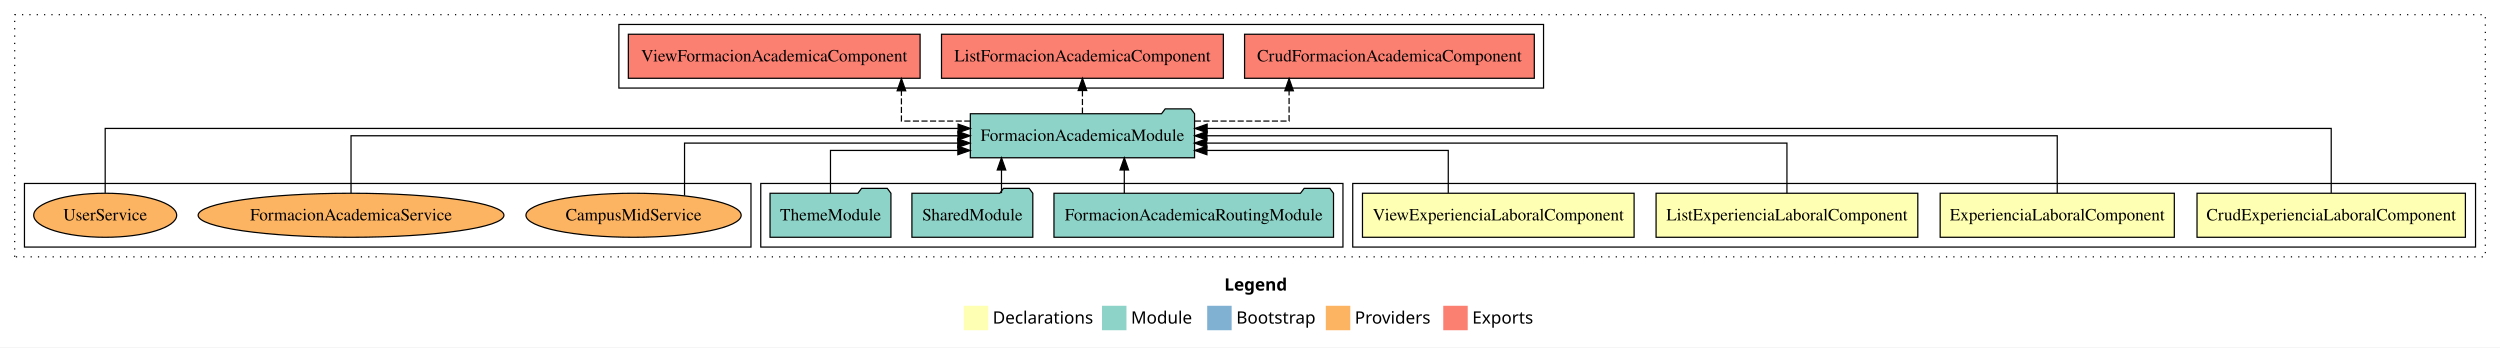
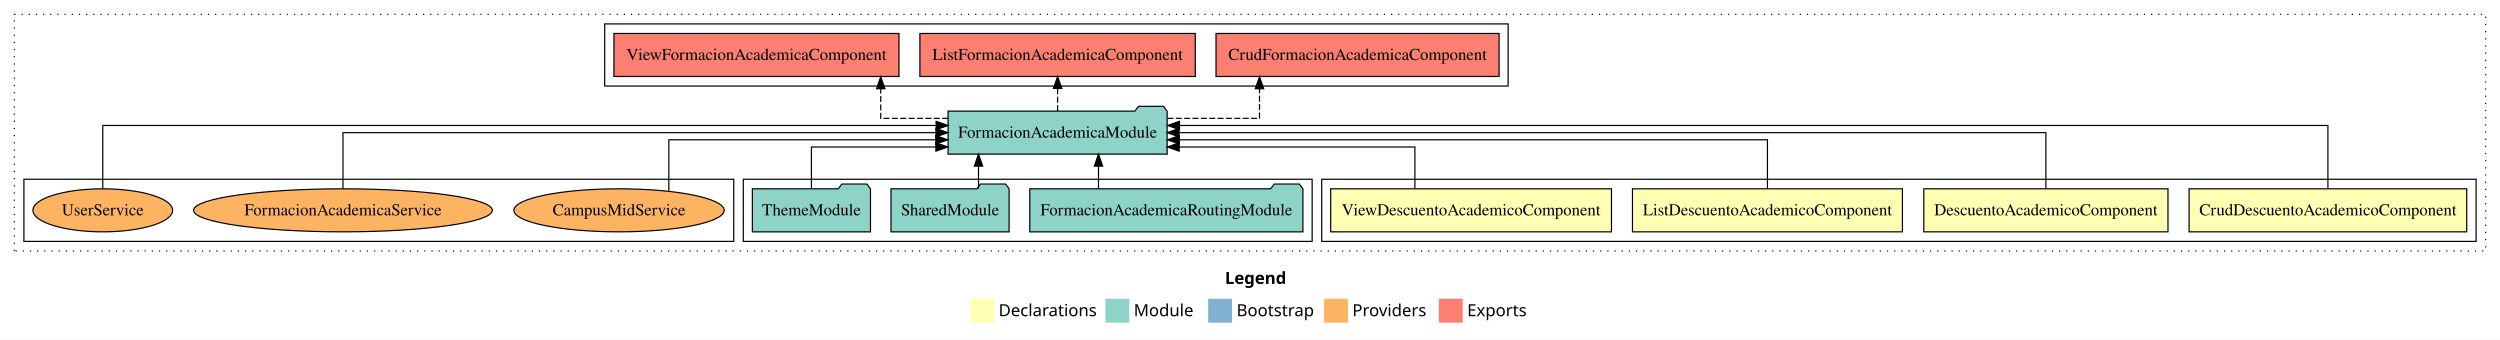
- <svg xmlns="http://www.w3.org/2000/svg" width="2044pt" height="284pt" viewBox="0.00 0.00 2044.00 284.00">
+ <svg xmlns="http://www.w3.org/2000/svg" width="2092pt" height="284pt" viewBox="0.00 0.00 2092.00 284.00">
  <g id="graph0" class="graph" transform="scale(1 1) rotate(0) translate(4 280)">
-     <polygon fill="#ffffff" stroke="transparent" points="-4,4 -4,-280 2040,-280 2040,4 -4,4" />
-     <text text-anchor="start" x="997.009" y="-42.4" font-family="sans-serif" font-weight="bold" font-size="14.00" fill="#000000">Legend</text>
-     <polygon fill="#ffffb3" stroke="transparent" points="784,-10 784,-30 804,-30 804,-10 784,-10" />
-     <text text-anchor="start" x="807.629" y="-15.4" font-family="sans-serif" font-size="14.00" fill="#000000">  Declarations</text>
-     <polygon fill="#8dd3c7" stroke="transparent" points="897,-10 897,-30 917,-30 917,-10 897,-10" />
-     <text text-anchor="start" x="920.725" y="-15.4" font-family="sans-serif" font-size="14.00" fill="#000000">  Module</text>
-     <polygon fill="#80b1d3" stroke="transparent" points="983,-10 983,-30 1003,-30 1003,-10 983,-10" />
-     <text text-anchor="start" x="1006.781" y="-15.4" font-family="sans-serif" font-size="14.00" fill="#000000">  Bootstrap</text>
-     <polygon fill="#fdb462" stroke="transparent" points="1080,-10 1080,-30 1100,-30 1100,-10 1080,-10" />
-     <text text-anchor="start" x="1103.673" y="-15.4" font-family="sans-serif" font-size="14.00" fill="#000000">  Providers</text>
-     <polygon fill="#fb8072" stroke="transparent" points="1176,-10 1176,-30 1196,-30 1196,-10 1176,-10" />
-     <text text-anchor="start" x="1199.726" y="-15.4" font-family="sans-serif" font-size="14.00" fill="#000000">  Exports</text>
+     <polygon fill="#ffffff" stroke="transparent" points="-4,4 -4,-280 2088,-280 2088,4 -4,4" />
+     <text text-anchor="start" x="1021.009" y="-42.4" font-family="sans-serif" font-weight="bold" font-size="14.00" fill="#000000">Legend</text>
+     <polygon fill="#ffffb3" stroke="transparent" points="808,-10 808,-30 828,-30 828,-10 808,-10" />
+     <text text-anchor="start" x="831.629" y="-15.4" font-family="sans-serif" font-size="14.00" fill="#000000">  Declarations</text>
+     <polygon fill="#8dd3c7" stroke="transparent" points="921,-10 921,-30 941,-30 941,-10 921,-10" />
+     <text text-anchor="start" x="944.725" y="-15.4" font-family="sans-serif" font-size="14.00" fill="#000000">  Module</text>
+     <polygon fill="#80b1d3" stroke="transparent" points="1007,-10 1007,-30 1027,-30 1027,-10 1007,-10" />
+     <text text-anchor="start" x="1030.781" y="-15.4" font-family="sans-serif" font-size="14.00" fill="#000000">  Bootstrap</text>
+     <polygon fill="#fdb462" stroke="transparent" points="1104,-10 1104,-30 1124,-30 1124,-10 1104,-10" />
+     <text text-anchor="start" x="1127.673" y="-15.4" font-family="sans-serif" font-size="14.00" fill="#000000">  Providers</text>
+     <polygon fill="#fb8072" stroke="transparent" points="1200,-10 1200,-30 1220,-30 1220,-10 1200,-10" />
+     <text text-anchor="start" x="1223.726" y="-15.4" font-family="sans-serif" font-size="14.00" fill="#000000">  Exports</text>
    <g id="clust1" class="cluster">
-       <polygon fill="none" stroke="#000000" stroke-dasharray="1,5" points="8,-70 8,-268 2028,-268 2028,-70 8,-70" />
+       <polygon fill="none" stroke="#000000" stroke-dasharray="1,5" points="8,-70 8,-268 2076,-268 2076,-70 8,-70" />
    </g>
    <g id="clust2" class="cluster">
-       <polygon fill="none" stroke="#000000" points="1102,-78 1102,-130 2020,-130 2020,-78 1102,-78" />
+       <polygon fill="none" stroke="#000000" points="1102,-78 1102,-130 2068,-130 2068,-78 1102,-78" />
    </g>
    <g id="clust7" class="cluster">
      <polygon fill="none" stroke="#000000" points="618,-78 618,-130 1094,-130 1094,-78 618,-78" />
    </g>
    <g id="clust8" class="cluster">
      <polygon fill="none" stroke="#000000" points="502,-208 502,-260 1258,-260 1258,-208 502,-208" />
    </g>
    <g id="clust10" class="cluster">
      <polygon fill="none" stroke="#000000" points="16,-78 16,-130 610,-130 610,-78 16,-78" />
    </g>
    <g id="node1" class="node">
-       <polygon fill="#ffffb3" stroke="#000000" points="2011.716,-122 1792.284,-122 1792.284,-86 2011.716,-86 2011.716,-122" />
-       <text text-anchor="middle" x="1902" y="-99.8" font-family="Times,serif" font-size="14.00" fill="#000000">CrudExperienciaLaboralComponent</text>
+       <polygon fill="#ffffb3" stroke="#000000" points="2060.162,-122 1827.839,-122 1827.839,-86 2060.162,-86 2060.162,-122" />
+       <text text-anchor="middle" x="1944" y="-99.8" font-family="Times,serif" font-size="14.00" fill="#000000">CrudDescuentoAcademicoComponent</text>
    </g>
    <g id="node5" class="node">
      <polygon fill="#8dd3c7" stroke="#000000" points="972.664,-187 969.664,-191 948.664,-191 945.664,-187 789.336,-187 789.336,-151 972.664,-151 972.664,-187" />
      <text text-anchor="middle" x="881" y="-164.8" font-family="Times,serif" font-size="14.00" fill="#000000">FormacionAcademicaModule</text>
    </g>
    <g id="edge1" class="edge">
-       <path fill="none" stroke="#000000" d="M1902,-122.284C1902,-143.321 1902,-175 1902,-175 1902,-175 982.956,-175 982.956,-175" />
-       <polygon fill="#000000" stroke="#000000" points="982.956,-171.5 972.956,-175 982.956,-178.5 982.956,-171.5" />
+       <path fill="none" stroke="#000000" d="M1944,-122.284C1944,-143.321 1944,-175 1944,-175 1944,-175 983.012,-175 983.012,-175" />
+       <polygon fill="#000000" stroke="#000000" points="983.012,-171.5 973.012,-175 983.012,-178.5 983.012,-171.5" />
    </g>
    <g id="node2" class="node">
-       <polygon fill="#ffffb3" stroke="#000000" points="1773.718,-122 1582.282,-122 1582.282,-86 1773.718,-86 1773.718,-122" />
-       <text text-anchor="middle" x="1678" y="-99.8" font-family="Times,serif" font-size="14.00" fill="#000000">ExperienciaLaboralComponent</text>
+       <polygon fill="#ffffb3" stroke="#000000" points="1810.164,-122 1605.836,-122 1605.836,-86 1810.164,-86 1810.164,-122" />
+       <text text-anchor="middle" x="1708" y="-99.8" font-family="Times,serif" font-size="14.00" fill="#000000">DescuentoAcademicoComponent</text>
    </g>
    <g id="edge2" class="edge">
-       <path fill="none" stroke="#000000" d="M1678,-122.106C1678,-141.339 1678,-169 1678,-169 1678,-169 982.815,-169 982.815,-169" />
-       <polygon fill="#000000" stroke="#000000" points="982.815,-165.5 972.815,-169 982.815,-172.5 982.815,-165.5" />
+       <path fill="none" stroke="#000000" d="M1708,-122.106C1708,-141.339 1708,-169 1708,-169 1708,-169 982.663,-169 982.663,-169" />
+       <polygon fill="#000000" stroke="#000000" points="982.663,-165.5 972.663,-169 982.663,-172.5 982.663,-165.5" />
    </g>
    <g id="node3" class="node">
-       <polygon fill="#ffffb3" stroke="#000000" points="1563.997,-122 1350.003,-122 1350.003,-86 1563.997,-86 1563.997,-122" />
-       <text text-anchor="middle" x="1457" y="-99.8" font-family="Times,serif" font-size="14.00" fill="#000000">ListExperienciaLaboralComponent</text>
+       <polygon fill="#ffffb3" stroke="#000000" points="1587.943,-122 1362.057,-122 1362.057,-86 1587.943,-86 1587.943,-122" />
+       <text text-anchor="middle" x="1475" y="-99.8" font-family="Times,serif" font-size="14.00" fill="#000000">ListDescuentoAcademicoComponent</text>
    </g>
    <g id="edge3" class="edge">
-       <path fill="none" stroke="#000000" d="M1457,-122.022C1457,-139.373 1457,-163 1457,-163 1457,-163 982.587,-163 982.587,-163" />
-       <polygon fill="#000000" stroke="#000000" points="982.587,-159.5 972.587,-163 982.587,-166.5 982.587,-159.5" />
+       <path fill="none" stroke="#000000" d="M1475,-122.022C1475,-139.373 1475,-163 1475,-163 1475,-163 982.836,-163 982.836,-163" />
+       <polygon fill="#000000" stroke="#000000" points="982.836,-159.5 972.836,-163 982.836,-166.5 982.836,-159.5" />
    </g>
    <g id="node4" class="node">
-       <polygon fill="#ffffb3" stroke="#000000" points="1332.037,-122 1109.963,-122 1109.963,-86 1332.037,-86 1332.037,-122" />
-       <text text-anchor="middle" x="1221" y="-99.8" font-family="Times,serif" font-size="14.00" fill="#000000">ViewExperienciaLaboralComponent</text>
+       <polygon fill="#ffffb3" stroke="#000000" points="1344.483,-122 1109.517,-122 1109.517,-86 1344.483,-86 1344.483,-122" />
+       <text text-anchor="middle" x="1227" y="-99.8" font-family="Times,serif" font-size="14.00" fill="#000000">ViewDescuentoAcademicoComponent</text>
    </g>
    <g id="edge4" class="edge">
-       <path fill="none" stroke="#000000" d="M1180.102,-122.24C1180.102,-137.571 1180.102,-157 1180.102,-157 1180.102,-157 982.773,-157 982.773,-157" />
-       <polygon fill="#000000" stroke="#000000" points="982.773,-153.5 972.773,-157 982.773,-160.5 982.773,-153.5" />
+       <path fill="none" stroke="#000000" d="M1179.99,-122.24C1179.99,-137.571 1179.99,-157 1179.99,-157 1179.99,-157 982.739,-157 982.739,-157" />
+       <polygon fill="#000000" stroke="#000000" points="982.739,-153.5 972.739,-157 982.739,-160.5 982.739,-153.5" />
    </g>
    <g id="node9" class="node">
      <polygon fill="#fb8072" stroke="#000000" points="1250.444,-252 1013.556,-252 1013.556,-216 1250.444,-216 1250.444,-252" />
      <text text-anchor="middle" x="1132" y="-229.8" font-family="Times,serif" font-size="14.00" fill="#000000">CrudFormacionAcademicaComponent </text>
    </g>
    <g id="edge8" class="edge">
      <path fill="none" stroke="#000000" stroke-dasharray="5,2" d="M972.896,-181C1012.525,-181 1049.959,-181 1049.959,-181 1049.959,-181 1049.959,-205.76 1049.959,-205.76" />
      <polygon fill="#000000" stroke="#000000" points="1046.46,-205.76 1049.959,-215.76 1053.46,-205.76 1046.46,-205.76" />
    </g>
    <g id="node10" class="node">
      <polygon fill="#fb8072" stroke="#000000" points="996.225,-252 765.775,-252 765.775,-216 996.225,-216 996.225,-252" />
      <text text-anchor="middle" x="881" y="-229.8" font-family="Times,serif" font-size="14.00" fill="#000000">ListFormacionAcademicaComponent </text>
    </g>
    <g id="edge9" class="edge">
      <path fill="none" stroke="#000000" stroke-dasharray="5,2" d="M881,-187.106C881,-187.106 881,-205.991 881,-205.991" />
      <polygon fill="#000000" stroke="#000000" points="877.5,-205.991 881,-215.991 884.5,-205.991 877.5,-205.991" />
    </g>
    <g id="node11" class="node">
      <polygon fill="#fb8072" stroke="#000000" points="748.265,-252 509.735,-252 509.735,-216 748.265,-216 748.265,-252" />
      <text text-anchor="middle" x="629" y="-229.8" font-family="Times,serif" font-size="14.00" fill="#000000">ViewFormacionAcademicaComponent </text>
    </g>
    <g id="edge10" class="edge">
      <path fill="none" stroke="#000000" stroke-dasharray="5,2" d="M789.375,-181C759.097,-181 733,-181 733,-181 733,-181 733,-205.76 733,-205.76" />
      <polygon fill="#000000" stroke="#000000" points="729.5,-205.76 733,-215.76 736.5,-205.76 729.5,-205.76" />
    </g>
    <g id="node6" class="node">
      <polygon fill="#8dd3c7" stroke="#000000" points="1086.282,-122 1083.282,-126 1062.282,-126 1059.282,-122 857.718,-122 857.718,-86 1086.282,-86 1086.282,-122" />
      <text text-anchor="middle" x="972" y="-99.8" font-family="Times,serif" font-size="14.00" fill="#000000">FormacionAcademicaRoutingModule</text>
    </g>
    <g id="edge5" class="edge">
      <path fill="none" stroke="#000000" d="M915.221,-122.106C915.221,-122.106 915.221,-140.991 915.221,-140.991" />
      <polygon fill="#000000" stroke="#000000" points="911.721,-140.991 915.221,-150.991 918.721,-140.991 911.721,-140.991" />
    </g>
    <g id="node7" class="node">
      <polygon fill="#8dd3c7" stroke="#000000" points="840.423,-122 837.423,-126 816.423,-126 813.423,-122 741.577,-122 741.577,-86 840.423,-86 840.423,-122" />
      <text text-anchor="middle" x="791" y="-99.8" font-family="Times,serif" font-size="14.00" fill="#000000">SharedModule</text>
    </g>
    <g id="edge6" class="edge">
      <path fill="none" stroke="#000000" d="M814.814,-122.106C814.814,-122.106 814.814,-140.991 814.814,-140.991" />
      <polygon fill="#000000" stroke="#000000" points="811.315,-140.991 814.814,-150.991 818.315,-140.991 811.315,-140.991" />
    </g>
    <g id="node8" class="node">
      <polygon fill="#8dd3c7" stroke="#000000" points="724.423,-122 721.423,-126 700.423,-126 697.423,-122 625.577,-122 625.577,-86 724.423,-86 724.423,-122" />
      <text text-anchor="middle" x="675" y="-99.8" font-family="Times,serif" font-size="14.00" fill="#000000">ThemeModule</text>
    </g>
    <g id="edge7" class="edge">
      <path fill="none" stroke="#000000" d="M675,-122.24C675,-137.571 675,-157 675,-157 675,-157 779.146,-157 779.146,-157" />
      <polygon fill="#000000" stroke="#000000" points="779.146,-160.5 789.146,-157 779.146,-153.5 779.146,-160.5" />
    </g>
    <g id="node12" class="node">
      <ellipse fill="#fdb462" stroke="#000000" cx="514" cy="-104" rx="87.98" ry="18" />
      <text text-anchor="middle" x="514" y="-99.8" font-family="Times,serif" font-size="14.00" fill="#000000">CampusMidService</text>
    </g>
    <g id="edge11" class="edge">
      <path fill="none" stroke="#000000" d="M555.678,-120.122C555.678,-137.591 555.678,-163 555.678,-163 555.678,-163 779.08,-163 779.08,-163" />
      <polygon fill="#000000" stroke="#000000" points="779.08,-166.5 789.08,-163 779.08,-159.5 779.08,-166.5" />
    </g>
    <g id="node13" class="node">
      <ellipse fill="#fdb462" stroke="#000000" cx="283" cy="-104" rx="125.018" ry="18" />
      <text text-anchor="middle" x="283" y="-99.8" font-family="Times,serif" font-size="14.00" fill="#000000">FormacionAcademicaService</text>
    </g>
    <g id="edge12" class="edge">
      <path fill="none" stroke="#000000" d="M283,-122.106C283,-141.339 283,-169 283,-169 283,-169 779.2,-169 779.2,-169" />
      <polygon fill="#000000" stroke="#000000" points="779.2,-172.5 789.2,-169 779.2,-165.5 779.2,-172.5" />
    </g>
    <g id="node14" class="node">
      <ellipse fill="#fdb462" stroke="#000000" cx="82" cy="-104" rx="58.441" ry="18" />
      <text text-anchor="middle" x="82" y="-99.8" font-family="Times,serif" font-size="14.00" fill="#000000">UserService</text>
    </g>
    <g id="edge13" class="edge">
      <path fill="none" stroke="#000000" d="M82,-122.284C82,-143.321 82,-175 82,-175 82,-175 779.345,-175 779.345,-175" />
      <polygon fill="#000000" stroke="#000000" points="779.345,-178.5 789.345,-175 779.345,-171.5 779.345,-178.5" />
    </g>
  </g>
</svg>
